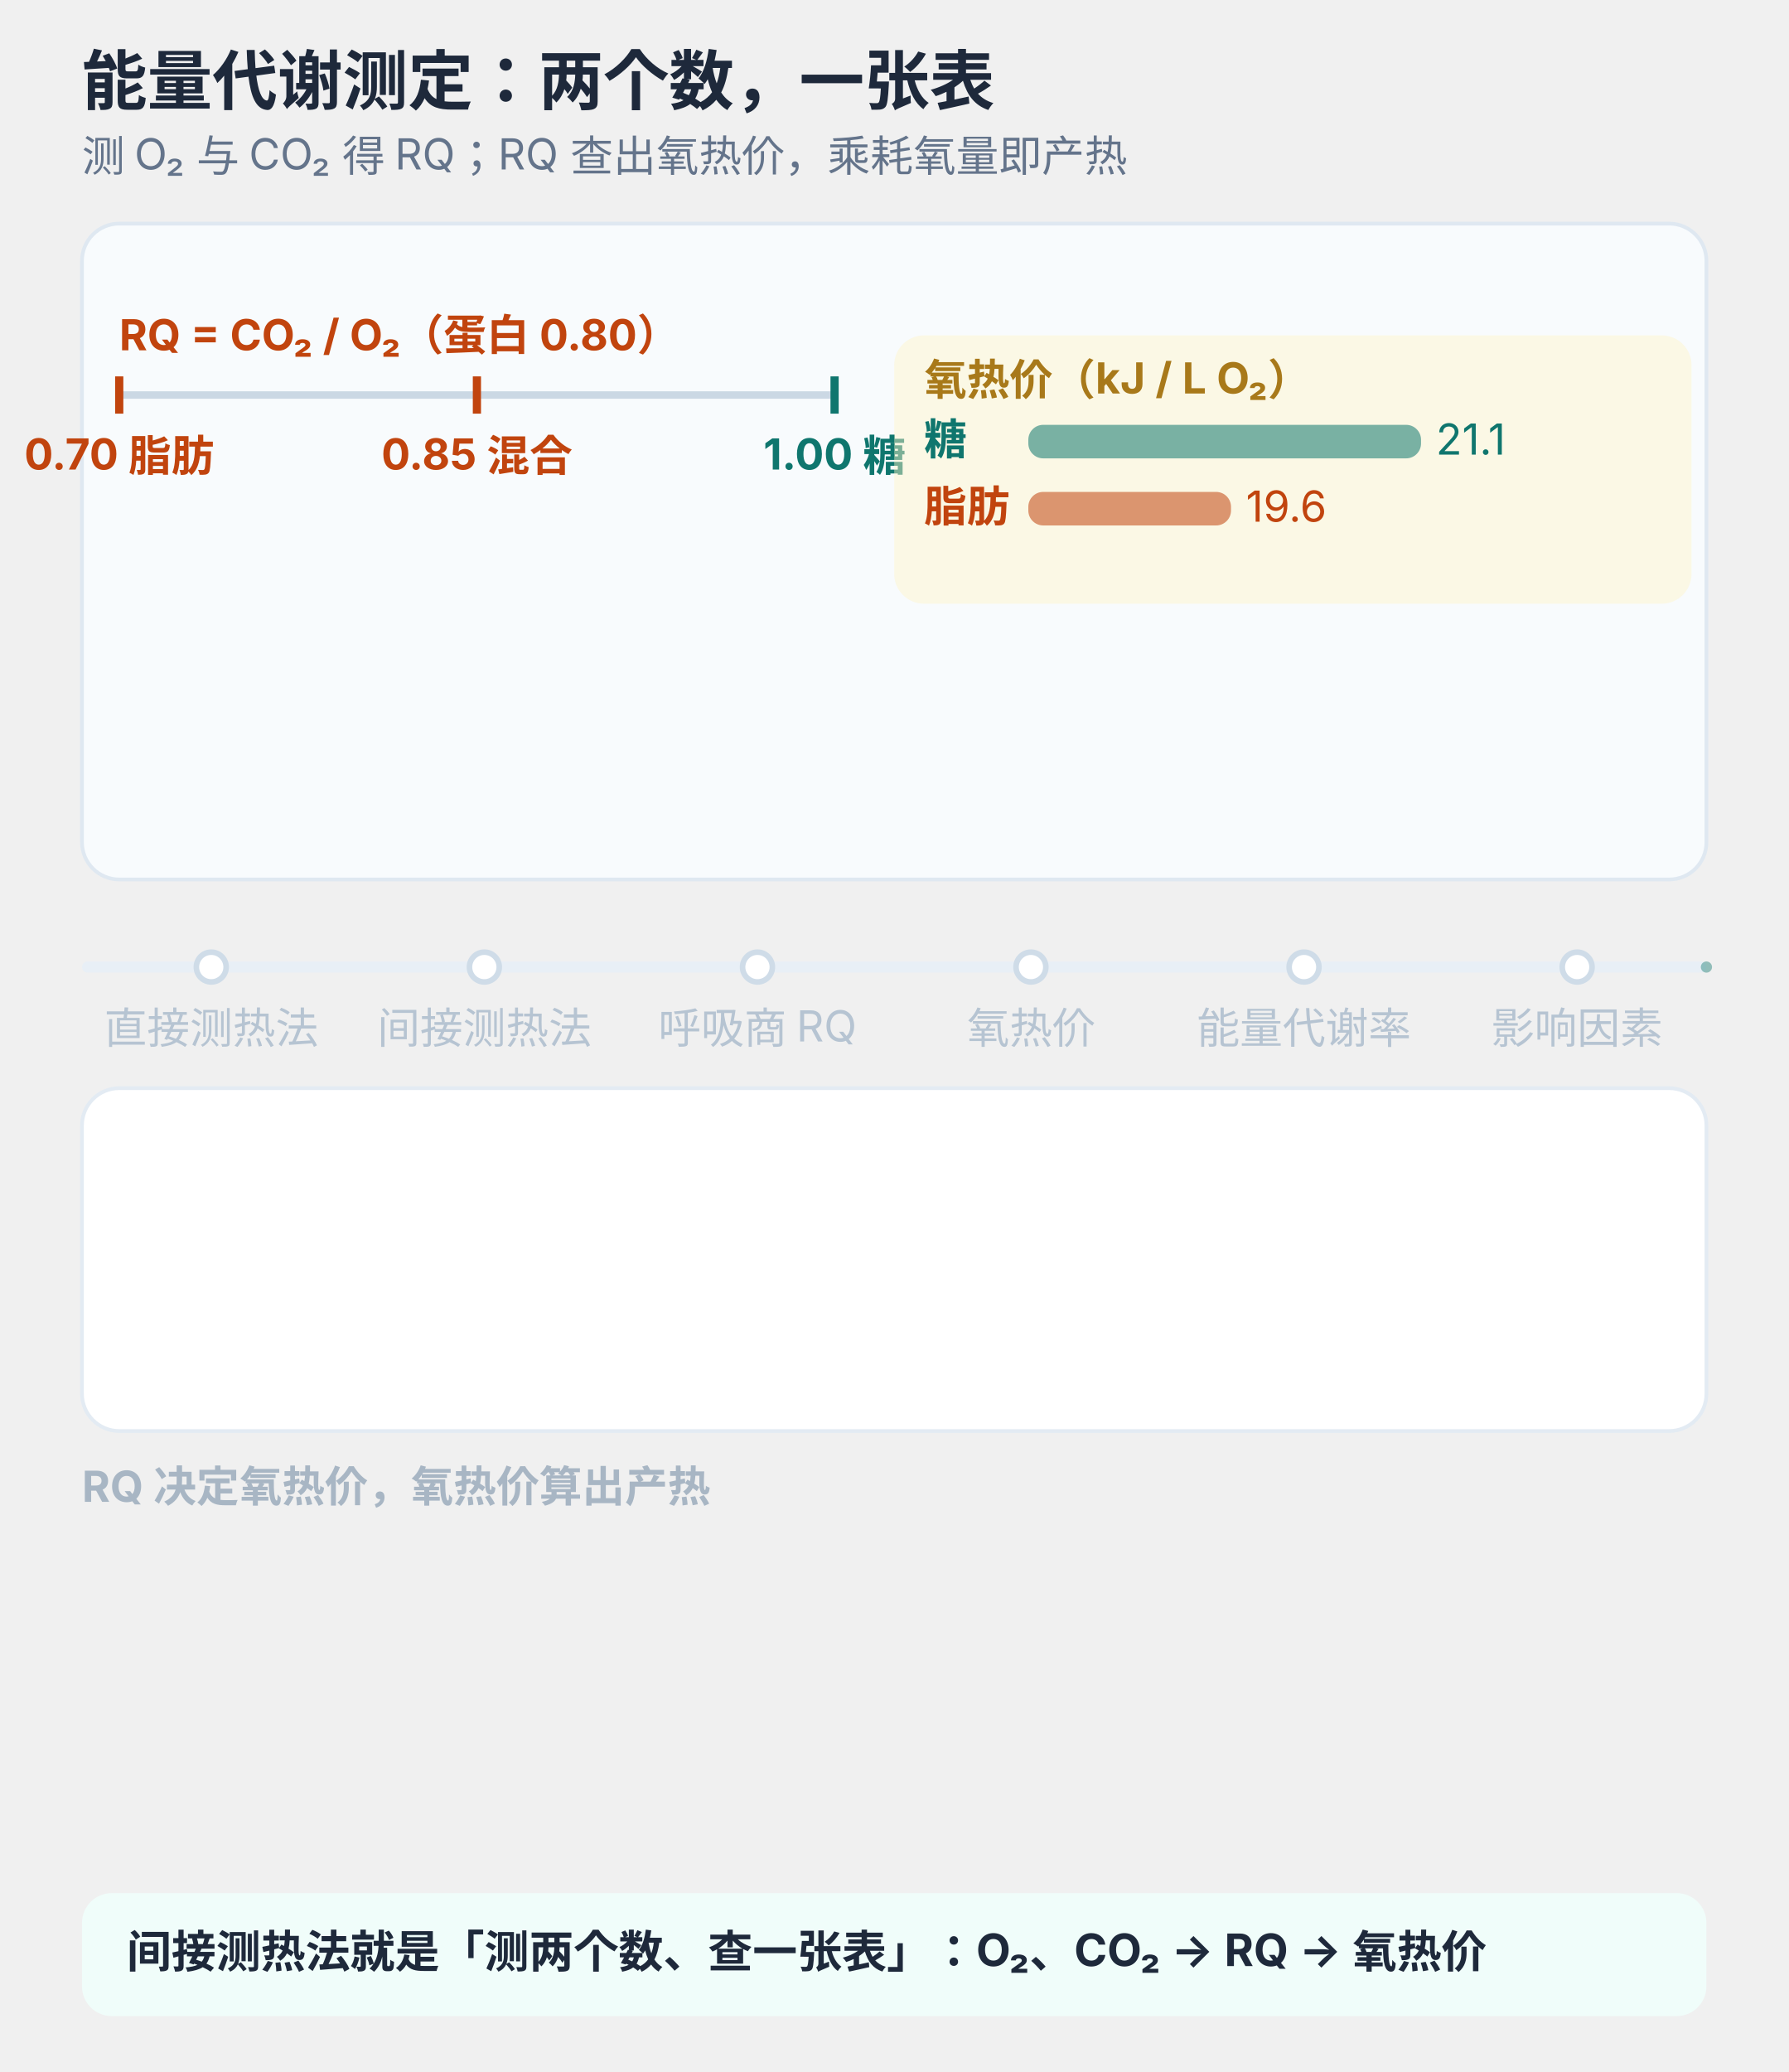
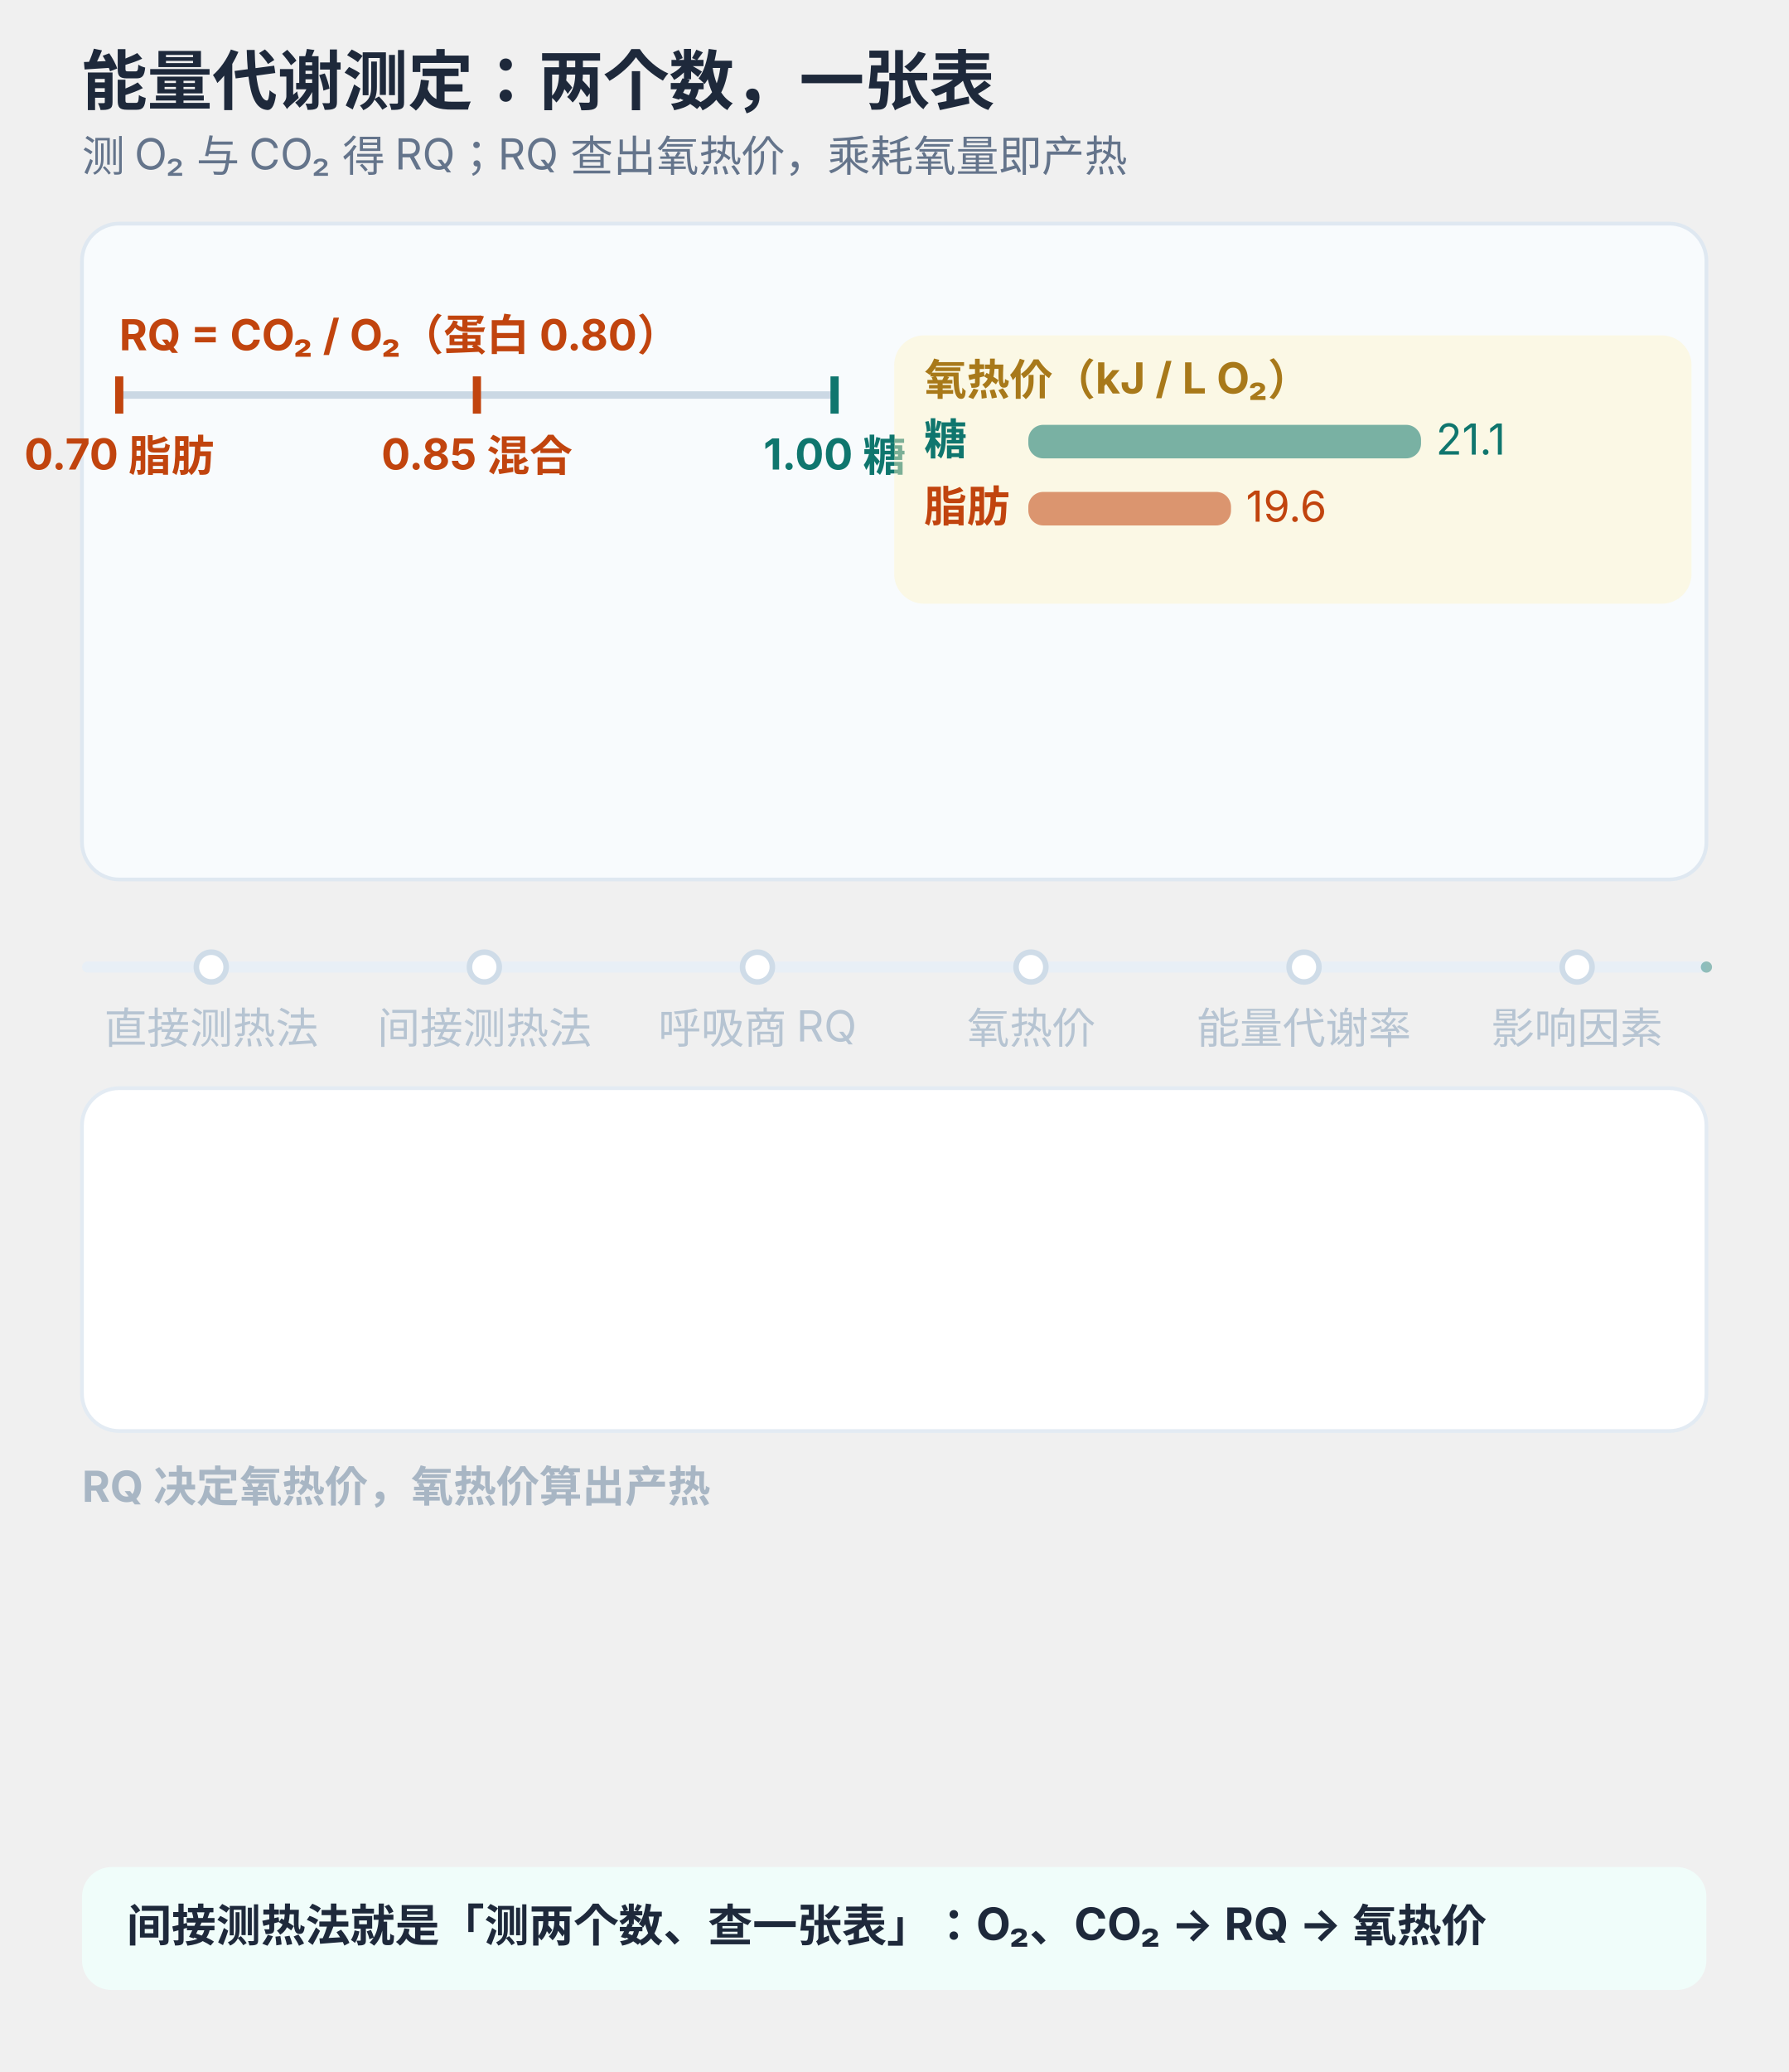
<svg xmlns="http://www.w3.org/2000/svg" viewBox="0 0 480 556" role="img" aria-labelledby="ft fd" style="background:#ffffff">
  <text x="22" y="28" font-size="17.5" font-weight="700" fill="#1e293b" font-family="-apple-system,'PingFang SC','Microsoft YaHei',sans-serif">能量代谢测定：两个数，一张表</text>
  <text x="22" y="46" font-size="11.5" fill="#64748b" font-family="-apple-system,'PingFang SC','Microsoft YaHei',sans-serif">测 O₂ 与 CO₂ 得 RQ；RQ 查出氧热价，乘耗氧量即产热</text>
  <rect x="22" y="60" width="436" height="176" rx="10" fill="#f8fbfd" stroke="#dfe8f1" stroke-width="1" />
  <path d="M32,106 H224" stroke="#cbd8e4" stroke-width="2" />
  <path d="M32.0,101 V111" stroke="#c1440e" stroke-width="2.2" />
  <text x="32.0" y="126" font-size="11.5" fill="#c1440e" font-weight="700" text-anchor="middle" font-family="-apple-system,'PingFang SC','Microsoft YaHei',sans-serif">0.70 脂肪</text>
  <path d="M128.0,101 V111" stroke="#c1440e" stroke-width="2.2" />
  <text x="128" y="126" font-size="11.5" fill="#c1440e" font-weight="700" text-anchor="middle" font-family="-apple-system,'PingFang SC','Microsoft YaHei',sans-serif">0.85 混合</text>
  <path d="M224.0,101 V111" stroke="#0f766e" stroke-width="2.2" />
  <text x="224" y="126" font-size="11.5" fill="#0f766e" font-weight="700" text-anchor="middle" font-family="-apple-system,'PingFang SC','Microsoft YaHei',sans-serif">1.00 糖</text>
  <text x="32" y="94" font-size="11.5" fill="#c1440e" font-weight="700" text-anchor="start" font-family="-apple-system,'PingFang SC','Microsoft YaHei',sans-serif">RQ = CO₂ / O₂（蛋白 0.80）</text>
  <g opacity="0">
    <animate attributeName="opacity" values="0;0;1;1;0;0" keyTimes="0;0.31;0.311;0.47;0.471;1" dur="11.4s" repeatCount="indefinite" />
    <path d="M128.0,92 V120" stroke="#c1440e" stroke-width="3" />
  </g>
  <rect x="240" y="90" width="214" height="72" rx="8" fill="#fef3c7" opacity="0.45" />
  <text x="248" y="106" font-size="11.5" fill="#a8791a" font-weight="700" text-anchor="start" font-family="-apple-system,'PingFang SC','Microsoft YaHei',sans-serif">氧热价（kJ / L O₂）</text>
  <text x="248" y="122" font-size="11.5" fill="#0f766e" font-weight="700" text-anchor="start" font-family="-apple-system,'PingFang SC','Microsoft YaHei',sans-serif">糖</text>
  <rect x="276" y="114" width="105.4" height="9" rx="4" fill="#0f766e" opacity="0.55" />
  <text x="385.4" y="122" font-size="11.5" fill="#0f766e" font-weight="400" text-anchor="start" font-family="-apple-system,'PingFang SC','Microsoft YaHei',sans-serif">21.1</text>
  <text x="248" y="140" font-size="11.5" fill="#c1440e" font-weight="700" text-anchor="start" font-family="-apple-system,'PingFang SC','Microsoft YaHei',sans-serif">脂肪</text>
  <rect x="276" y="132" width="54.4" height="9" rx="4" fill="#c1440e" opacity="0.55" />
  <text x="334.4" y="140" font-size="11.5" fill="#c1440e" font-weight="400" text-anchor="start" font-family="-apple-system,'PingFang SC','Microsoft YaHei',sans-serif">19.6</text>
  <g opacity="0">
    <animate attributeName="opacity" values="0;0;1;1;0;0" keyTimes="0;0.635;0.636;0.815;0.816;1" dur="11.4s" repeatCount="indefinite" />
    <rect x="26" y="172" width="428" height="26" rx="6" fill="#c1440e" opacity="0.12" />
    <text x="34" y="189" font-size="11.5" fill="#c1440e" font-weight="700" text-anchor="start" font-family="-apple-system,'PingFang SC','Microsoft YaHei',sans-serif">基础状态：清醒·静卧·空腹12h·20~25℃·精神安宁</text>
  </g>
  <g opacity="0">
    <animate attributeName="opacity" values="0;0;1;1" keyTimes="0;0.815;0.816;1" dur="11.4s" repeatCount="indefinite" />
    <text x="28" y="216" font-size="11.5" fill="#2c5f9e" font-weight="700" text-anchor="start" font-family="-apple-system,'PingFang SC','Microsoft YaHei',sans-serif">肌肉活动 ×10~20（最强）</text>
    <text x="28" y="234" font-size="11.5" fill="#2c5f9e" font-weight="700" text-anchor="start" font-family="-apple-system,'PingFang SC','Microsoft YaHei',sans-serif">甲状腺素：最重要的长期调节</text>
    <text x="28" y="252" font-size="11.5" fill="#6b7c8d" font-weight="400" text-anchor="start" font-family="-apple-system,'PingFang SC','Microsoft YaHei',sans-serif">环境温度、情绪、进食也影响</text>
  </g>
  <g opacity="0">
    <animate attributeName="opacity" values="0;0;1;1;0;0" keyTimes="0;0.15;0.151;0.31;0.311;1" dur="11.4s" repeatCount="indefinite" />
    <text x="240" y="172" font-size="11.5" fill="#0f766e" font-weight="700" text-anchor="start" font-family="-apple-system,'PingFang SC','Microsoft YaHei',sans-serif">测 O₂ 与 CO₂</text>
    <text x="240" y="188" font-size="11.5" fill="#6b7c8d" font-weight="400" text-anchor="start" font-family="-apple-system,'PingFang SC','Microsoft YaHei',sans-serif">→ 算 RQ</text>
  </g>
  <rect x="22" y="258" width="436" height="3" rx="1.5" fill="#e8eff6" />
  <path d="M22,259.5 H458" stroke="#0f766e" stroke-width="3" stroke-linecap="round" opacity="0.42" stroke-dasharray="436" stroke-dashoffset="436">
    <animate attributeName="stroke-dashoffset" values="436;0" keyTimes="0;1" dur="11.4s" repeatCount="indefinite" />
  </path>
  <circle cx="56.7" cy="259.5" r="4" fill="#ffffff" stroke="#cfdce8" stroke-width="1.5" />
  <g opacity="0">
    <animate attributeName="opacity" values="1;1;0;0" keyTimes="0;0.15;0.151;1" dur="11.4s" repeatCount="indefinite" />
    <circle cx="56.7" cy="259.5" r="5.5" fill="#a8791a" />
  </g>
  <g opacity="1">
    <animate attributeName="opacity" values="0.0;0.0;1.0;1.0" keyTimes="0;0.15;0.151;1" dur="11.4s" repeatCount="indefinite" />
    <text x="56.7" y="280" text-anchor="middle" font-size="11.5" fill="#b6c4d2" font-family="-apple-system,'PingFang SC','Microsoft YaHei',sans-serif">直接测热法</text>
  </g>
  <g opacity="0">
    <animate attributeName="opacity" values="1;1;0;0" keyTimes="0;0.15;0.151;1" dur="11.4s" repeatCount="indefinite" />
    <text x="56.7" y="280" text-anchor="middle" font-size="11.5" font-weight="700" fill="#a8791a" font-family="-apple-system,'PingFang SC','Microsoft YaHei',sans-serif">直接测热法</text>
  </g>
  <circle cx="130.0" cy="259.5" r="4" fill="#ffffff" stroke="#cfdce8" stroke-width="1.5" />
  <g opacity="0">
    <animate attributeName="opacity" values="0;0;1;1;0;0" keyTimes="0;0.15;0.151;0.31;0.311;1" dur="11.4s" repeatCount="indefinite" />
    <circle cx="130.0" cy="259.5" r="5.5" fill="#0f766e" />
  </g>
  <g opacity="1">
    <animate attributeName="opacity" values="1.0;1.0;0.0;0.0;1.0;1.0" keyTimes="0;0.15;0.151;0.31;0.311;1" dur="11.4s" repeatCount="indefinite" />
    <text x="130.0" y="280" text-anchor="middle" font-size="11.5" fill="#b6c4d2" font-family="-apple-system,'PingFang SC','Microsoft YaHei',sans-serif">间接测热法</text>
  </g>
  <g opacity="0">
    <animate attributeName="opacity" values="0;0;1;1;0;0" keyTimes="0;0.15;0.151;0.31;0.311;1" dur="11.4s" repeatCount="indefinite" />
    <text x="130.0" y="280" text-anchor="middle" font-size="11.5" font-weight="700" fill="#0f766e" font-family="-apple-system,'PingFang SC','Microsoft YaHei',sans-serif">间接测热法</text>
  </g>
  <circle cx="203.3" cy="259.5" r="4" fill="#ffffff" stroke="#cfdce8" stroke-width="1.5" />
  <g opacity="0">
    <animate attributeName="opacity" values="0;0;1;1;0;0" keyTimes="0;0.31;0.311;0.47;0.471;1" dur="11.4s" repeatCount="indefinite" />
    <circle cx="203.3" cy="259.5" r="5.5" fill="#c1440e" />
  </g>
  <g opacity="1">
    <animate attributeName="opacity" values="1.0;1.0;0.0;0.0;1.0;1.0" keyTimes="0;0.31;0.311;0.47;0.471;1" dur="11.4s" repeatCount="indefinite" />
    <text x="203.3" y="280" text-anchor="middle" font-size="11.5" fill="#b6c4d2" font-family="-apple-system,'PingFang SC','Microsoft YaHei',sans-serif">呼吸商 RQ</text>
  </g>
  <g opacity="0">
    <animate attributeName="opacity" values="0;0;1;1;0;0" keyTimes="0;0.31;0.311;0.47;0.471;1" dur="11.4s" repeatCount="indefinite" />
    <text x="203.3" y="280" text-anchor="middle" font-size="11.5" font-weight="700" fill="#c1440e" font-family="-apple-system,'PingFang SC','Microsoft YaHei',sans-serif">呼吸商 RQ</text>
  </g>
  <circle cx="276.7" cy="259.5" r="4" fill="#ffffff" stroke="#cfdce8" stroke-width="1.5" />
  <g opacity="0">
    <animate attributeName="opacity" values="0;0;1;1;0;0" keyTimes="0;0.47;0.471;0.635;0.636;1" dur="11.4s" repeatCount="indefinite" />
    <circle cx="276.7" cy="259.5" r="5.5" fill="#a8791a" />
  </g>
  <g opacity="1">
    <animate attributeName="opacity" values="1.0;1.0;0.0;0.0;1.0;1.0" keyTimes="0;0.47;0.471;0.635;0.636;1" dur="11.4s" repeatCount="indefinite" />
    <text x="276.7" y="280" text-anchor="middle" font-size="11.5" fill="#b6c4d2" font-family="-apple-system,'PingFang SC','Microsoft YaHei',sans-serif">氧热价</text>
  </g>
  <g opacity="0">
    <animate attributeName="opacity" values="0;0;1;1;0;0" keyTimes="0;0.47;0.471;0.635;0.636;1" dur="11.4s" repeatCount="indefinite" />
    <text x="276.7" y="280" text-anchor="middle" font-size="11.5" font-weight="700" fill="#a8791a" font-family="-apple-system,'PingFang SC','Microsoft YaHei',sans-serif">氧热价</text>
  </g>
  <circle cx="350.0" cy="259.5" r="4" fill="#ffffff" stroke="#cfdce8" stroke-width="1.5" />
  <g opacity="0">
    <animate attributeName="opacity" values="0;0;1;1;0;0" keyTimes="0;0.635;0.636;0.815;0.816;1" dur="11.4s" repeatCount="indefinite" />
    <circle cx="350.0" cy="259.5" r="5.5" fill="#c1440e" />
  </g>
  <g opacity="1">
    <animate attributeName="opacity" values="1.0;1.0;0.0;0.0;1.0;1.0" keyTimes="0;0.635;0.636;0.815;0.816;1" dur="11.4s" repeatCount="indefinite" />
    <text x="350.0" y="280" text-anchor="middle" font-size="11.5" fill="#b6c4d2" font-family="-apple-system,'PingFang SC','Microsoft YaHei',sans-serif">能量代谢率</text>
  </g>
  <g opacity="0">
    <animate attributeName="opacity" values="0;0;1;1;0;0" keyTimes="0;0.635;0.636;0.815;0.816;1" dur="11.4s" repeatCount="indefinite" />
    <text x="350.0" y="280" text-anchor="middle" font-size="11.5" font-weight="700" fill="#c1440e" font-family="-apple-system,'PingFang SC','Microsoft YaHei',sans-serif">能量代谢率</text>
  </g>
  <circle cx="423.3" cy="259.5" r="4" fill="#ffffff" stroke="#cfdce8" stroke-width="1.5" />
  <g opacity="0">
    <animate attributeName="opacity" values="0;0;1;1" keyTimes="0;0.815;0.816;1" dur="11.4s" repeatCount="indefinite" />
    <circle cx="423.3" cy="259.5" r="5.5" fill="#2c5f9e" />
  </g>
  <g opacity="1">
    <animate attributeName="opacity" values="1.0;1.0;0.0;0.0" keyTimes="0;0.815;0.816;1" dur="11.4s" repeatCount="indefinite" />
    <text x="423.3" y="280" text-anchor="middle" font-size="11.5" fill="#b6c4d2" font-family="-apple-system,'PingFang SC','Microsoft YaHei',sans-serif">影响因素</text>
  </g>
  <g opacity="0">
    <animate attributeName="opacity" values="0;0;1;1" keyTimes="0;0.815;0.816;1" dur="11.4s" repeatCount="indefinite" />
    <text x="423.3" y="280" text-anchor="middle" font-size="11.5" font-weight="700" fill="#2c5f9e" font-family="-apple-system,'PingFang SC','Microsoft YaHei',sans-serif">影响因素</text>
  </g>
  <rect x="22" y="292" width="436" height="92" rx="10" fill="#ffffff" stroke="#e3ebf3" stroke-width="1" />
  <g opacity="0">
    <animate attributeName="opacity" values="1;1;0;0" keyTimes="0;0.15;0.151;1" dur="11.4s" repeatCount="indefinite" />
    <rect x="22" y="293" width="3" height="90" fill="#a8791a" opacity="0.85" />
    <text x="40" y="318" font-size="11.5" fill="#a8b6c4" font-weight="700" font-family="-apple-system,'PingFang SC','Microsoft YaHei',sans-serif">因为</text>
    <text x="78" y="318" font-size="12.5" fill="#6b7c8d" font-family="-apple-system,'PingFang SC','Microsoft YaHei',sans-serif">把人放进测热室，直接测散热量</text>
    <text x="40" y="354" font-size="11.5" fill="#a8791a" font-weight="700" font-family="-apple-system,'PingFang SC','Microsoft YaHei',sans-serif">所以</text>
    <text x="78" y="354" font-size="14.5" fill="#a8791a" font-weight="700" font-family="-apple-system,'PingFang SC','Microsoft YaHei',sans-serif">最准确但设备昂贵、不能日常活动 —— 很少用</text>
  </g>
  <g opacity="0">
    <animate attributeName="opacity" values="0;0;1;1;0;0" keyTimes="0;0.15;0.151;0.31;0.311;1" dur="11.4s" repeatCount="indefinite" />
    <rect x="22" y="293" width="3" height="90" fill="#0f766e" opacity="0.85" />
    <text x="40" y="318" font-size="11.5" fill="#a8b6c4" font-weight="700" font-family="-apple-system,'PingFang SC','Microsoft YaHei',sans-serif">因为</text>
    <text x="78" y="318" font-size="12.5" fill="#6b7c8d" font-family="-apple-system,'PingFang SC','Microsoft YaHei',sans-serif">测耗 O₂ 与产 CO₂，算呼吸商 RQ</text>
    <text x="40" y="354" font-size="11.5" fill="#0f766e" font-weight="700" font-family="-apple-system,'PingFang SC','Microsoft YaHei',sans-serif">所以</text>
    <text x="78" y="354" font-size="14.5" fill="#0f766e" font-weight="700" font-family="-apple-system,'PingFang SC','Microsoft YaHei',sans-serif">临床与运动实际都用这一法</text>
  </g>
  <g opacity="0">
    <animate attributeName="opacity" values="0;0;1;1;0;0" keyTimes="0;0.31;0.311;0.47;0.471;1" dur="11.4s" repeatCount="indefinite" />
    <rect x="22" y="293" width="3" height="90" fill="#c1440e" opacity="0.85" />
    <text x="40" y="318" font-size="11.5" fill="#a8b6c4" font-weight="700" font-family="-apple-system,'PingFang SC','Microsoft YaHei',sans-serif">因为</text>
    <text x="78" y="318" font-size="12.5" fill="#6b7c8d" font-family="-apple-system,'PingFang SC','Microsoft YaHei',sans-serif">RQ = 产生的 CO₂ / 消耗的 O₂</text>
    <text x="40" y="354" font-size="11.5" fill="#c1440e" font-weight="700" font-family="-apple-system,'PingFang SC','Microsoft YaHei',sans-serif">所以</text>
    <text x="78" y="354" font-size="14.5" fill="#c1440e" font-weight="700" font-family="-apple-system,'PingFang SC','Microsoft YaHei',sans-serif">糖 1.0、脂肪 0.7、蛋白 0.8；混合膳食约 0.85</text>
  </g>
  <g opacity="0">
    <animate attributeName="opacity" values="0;0;1;1;0;0" keyTimes="0;0.47;0.471;0.635;0.636;1" dur="11.4s" repeatCount="indefinite" />
    <rect x="22" y="293" width="3" height="90" fill="#a8791a" opacity="0.85" />
    <text x="40" y="318" font-size="11.5" fill="#a8b6c4" font-weight="700" font-family="-apple-system,'PingFang SC','Microsoft YaHei',sans-serif">因为</text>
    <text x="78" y="318" font-size="12.5" fill="#6b7c8d" font-family="-apple-system,'PingFang SC','Microsoft YaHei',sans-serif">每消耗 1 L O₂ 产生的热量，随 RQ 变化</text>
    <text x="40" y="354" font-size="11.5" fill="#a8791a" font-weight="700" font-family="-apple-system,'PingFang SC','Microsoft YaHei',sans-serif">所以</text>
    <text x="78" y="354" font-size="14.5" fill="#a8791a" font-weight="700" font-family="-apple-system,'PingFang SC','Microsoft YaHei',sans-serif">糖 21.1 kJ/L、脂肪 19.6 kJ/L —— 糖更「省氧」</text>
  </g>
  <g opacity="0">
    <animate attributeName="opacity" values="0;0;1;1;0;0" keyTimes="0;0.635;0.636;0.815;0.816;1" dur="11.4s" repeatCount="indefinite" />
    <rect x="22" y="293" width="3" height="90" fill="#c1440e" opacity="0.85" />
    <text x="40" y="318" font-size="11.5" fill="#a8b6c4" font-weight="700" font-family="-apple-system,'PingFang SC','Microsoft YaHei',sans-serif">因为</text>
    <text x="78" y="318" font-size="12.5" fill="#6b7c8d" font-family="-apple-system,'PingFang SC','Microsoft YaHei',sans-serif">产热量 / 体表面积 / 时间，消除体型差异</text>
    <text x="40" y="354" font-size="11.5" fill="#c1440e" font-weight="700" font-family="-apple-system,'PingFang SC','Microsoft YaHei',sans-serif">所以</text>
    <text x="78" y="354" font-size="14.5" fill="#c1440e" font-weight="700" font-family="-apple-system,'PingFang SC','Microsoft YaHei',sans-serif">基础状态：清醒静卧、空腹 12 h、室温 20~25℃、精神</text>
    <text x="78" y="371.5" font-size="14.5" fill="#c1440e" font-weight="700" font-family="-apple-system,'PingFang SC','Microsoft YaHei',sans-serif">安宁</text>
  </g>
  <g opacity="0">
    <animate attributeName="opacity" values="0;0;1;1" keyTimes="0;0.815;0.816;1" dur="11.4s" repeatCount="indefinite" />
    <rect x="22" y="293" width="3" height="90" fill="#2c5f9e" opacity="0.85" />
    <text x="40" y="318" font-size="11.5" fill="#a8b6c4" font-weight="700" font-family="-apple-system,'PingFang SC','Microsoft YaHei',sans-serif">因为</text>
    <text x="78" y="318" font-size="12.5" fill="#6b7c8d" font-family="-apple-system,'PingFang SC','Microsoft YaHei',sans-serif">肌肉活动最强（可达静息 10~20 倍）、其次是环境温度与激素</text>
    <text x="40" y="354" font-size="11.5" fill="#2c5f9e" font-weight="700" font-family="-apple-system,'PingFang SC','Microsoft YaHei',sans-serif">所以</text>
    <text x="78" y="354" font-size="14.5" fill="#2c5f9e" font-weight="700" font-family="-apple-system,'PingFang SC','Microsoft YaHei',sans-serif">甲状腺素是最重要的长期调节因素</text>
  </g>
  <text x="22" y="403" font-size="11.5" fill="#a8b6c4" font-weight="700" text-anchor="start" font-family="-apple-system,'PingFang SC','Microsoft YaHei',sans-serif">RQ 决定氧热价，氧热价算出产热</text>
  <g opacity="0">
    <animate attributeName="opacity" values="0;0;1;1;0;0" keyTimes="0;0.31;0.311;0.47;0.471;1" dur="11.4s" repeatCount="indefinite" />
    <rect x="22" y="413" width="3" height="15" rx="1.5" fill="#c1440e" />
    <text x="34" y="424" font-size="12.5" fill="#c1440e" font-weight="700" text-anchor="start" font-family="-apple-system,'PingFang SC','Microsoft YaHei',sans-serif">RQ</text>
    <text x="104" y="424" font-size="12" fill="#6b7c8d" font-weight="400" text-anchor="start" font-family="-apple-system,'PingFang SC','Microsoft YaHei',sans-serif">糖 1.0 / 脂肪 0.7 / 蛋白 0.8</text>
  </g>
  <g opacity="0">
    <animate attributeName="opacity" values="0;0;1;1;0;0" keyTimes="0;0.47;0.471;0.635;0.636;1" dur="11.4s" repeatCount="indefinite" />
    <rect x="22" y="436" width="3" height="15" rx="1.5" fill="#a8791a" />
    <text x="34" y="447" font-size="12.5" fill="#a8791a" font-weight="700" text-anchor="start" font-family="-apple-system,'PingFang SC','Microsoft YaHei',sans-serif">氧热价</text>
    <text x="104" y="447" font-size="12" fill="#6b7c8d" font-weight="400" text-anchor="start" font-family="-apple-system,'PingFang SC','Microsoft YaHei',sans-serif">糖 21.1、脂肪 19.6 kJ/L</text>
  </g>
  <g opacity="0">
    <animate attributeName="opacity" values="0;0;1;1;0;0" keyTimes="0;0.635;0.636;0.815;0.816;1" dur="11.4s" repeatCount="indefinite" />
    <rect x="22" y="459" width="3" height="15" rx="1.5" fill="#c1440e" />
    <text x="34" y="470" font-size="12.5" fill="#c1440e" font-weight="700" text-anchor="start" font-family="-apple-system,'PingFang SC','Microsoft YaHei',sans-serif">基础状态</text>
    <text x="104" y="470" font-size="12" fill="#6b7c8d" font-weight="400" text-anchor="start" font-family="-apple-system,'PingFang SC','Microsoft YaHei',sans-serif">四条件缺一不可</text>
  </g>
  <g opacity="0">
    <animate attributeName="opacity" values="0;0;1;1" keyTimes="0;0.815;0.816;1" dur="11.4s" repeatCount="indefinite" />
    <rect x="22" y="482" width="3" height="15" rx="1.5" fill="#2c5f9e" />
    <text x="34" y="493" font-size="12.5" fill="#2c5f9e" font-weight="700" text-anchor="start" font-family="-apple-system,'PingFang SC','Microsoft YaHei',sans-serif">最强影响</text>
    <text x="104" y="493" font-size="12" fill="#6b7c8d" font-weight="400" text-anchor="start" font-family="-apple-system,'PingFang SC','Microsoft YaHei',sans-serif">肌肉活动 ×10~20</text>
  </g>
-   <rect x="22" y="508" width="436" height="33" rx="8" fill="#f0fdfa" />
-   <text x="34" y="528" font-size="12" fill="#1e293b" font-weight="700" text-anchor="start" font-family="-apple-system,'PingFang SC','Microsoft YaHei',sans-serif">间接测热法就是「测两个数、查一张表」：O₂、CO₂ → RQ → 氧热价</text>
+   <rect x="22" y="501" width="436" height="33" rx="8" fill="#f0fdfa" />
+   <text x="34" y="521" font-size="12" fill="#1e293b" font-weight="700" text-anchor="start" font-family="-apple-system,'PingFang SC','Microsoft YaHei',sans-serif">间接测热法就是「测两个数、查一张表」：O₂、CO₂ → RQ → 氧热价</text>
</svg>
